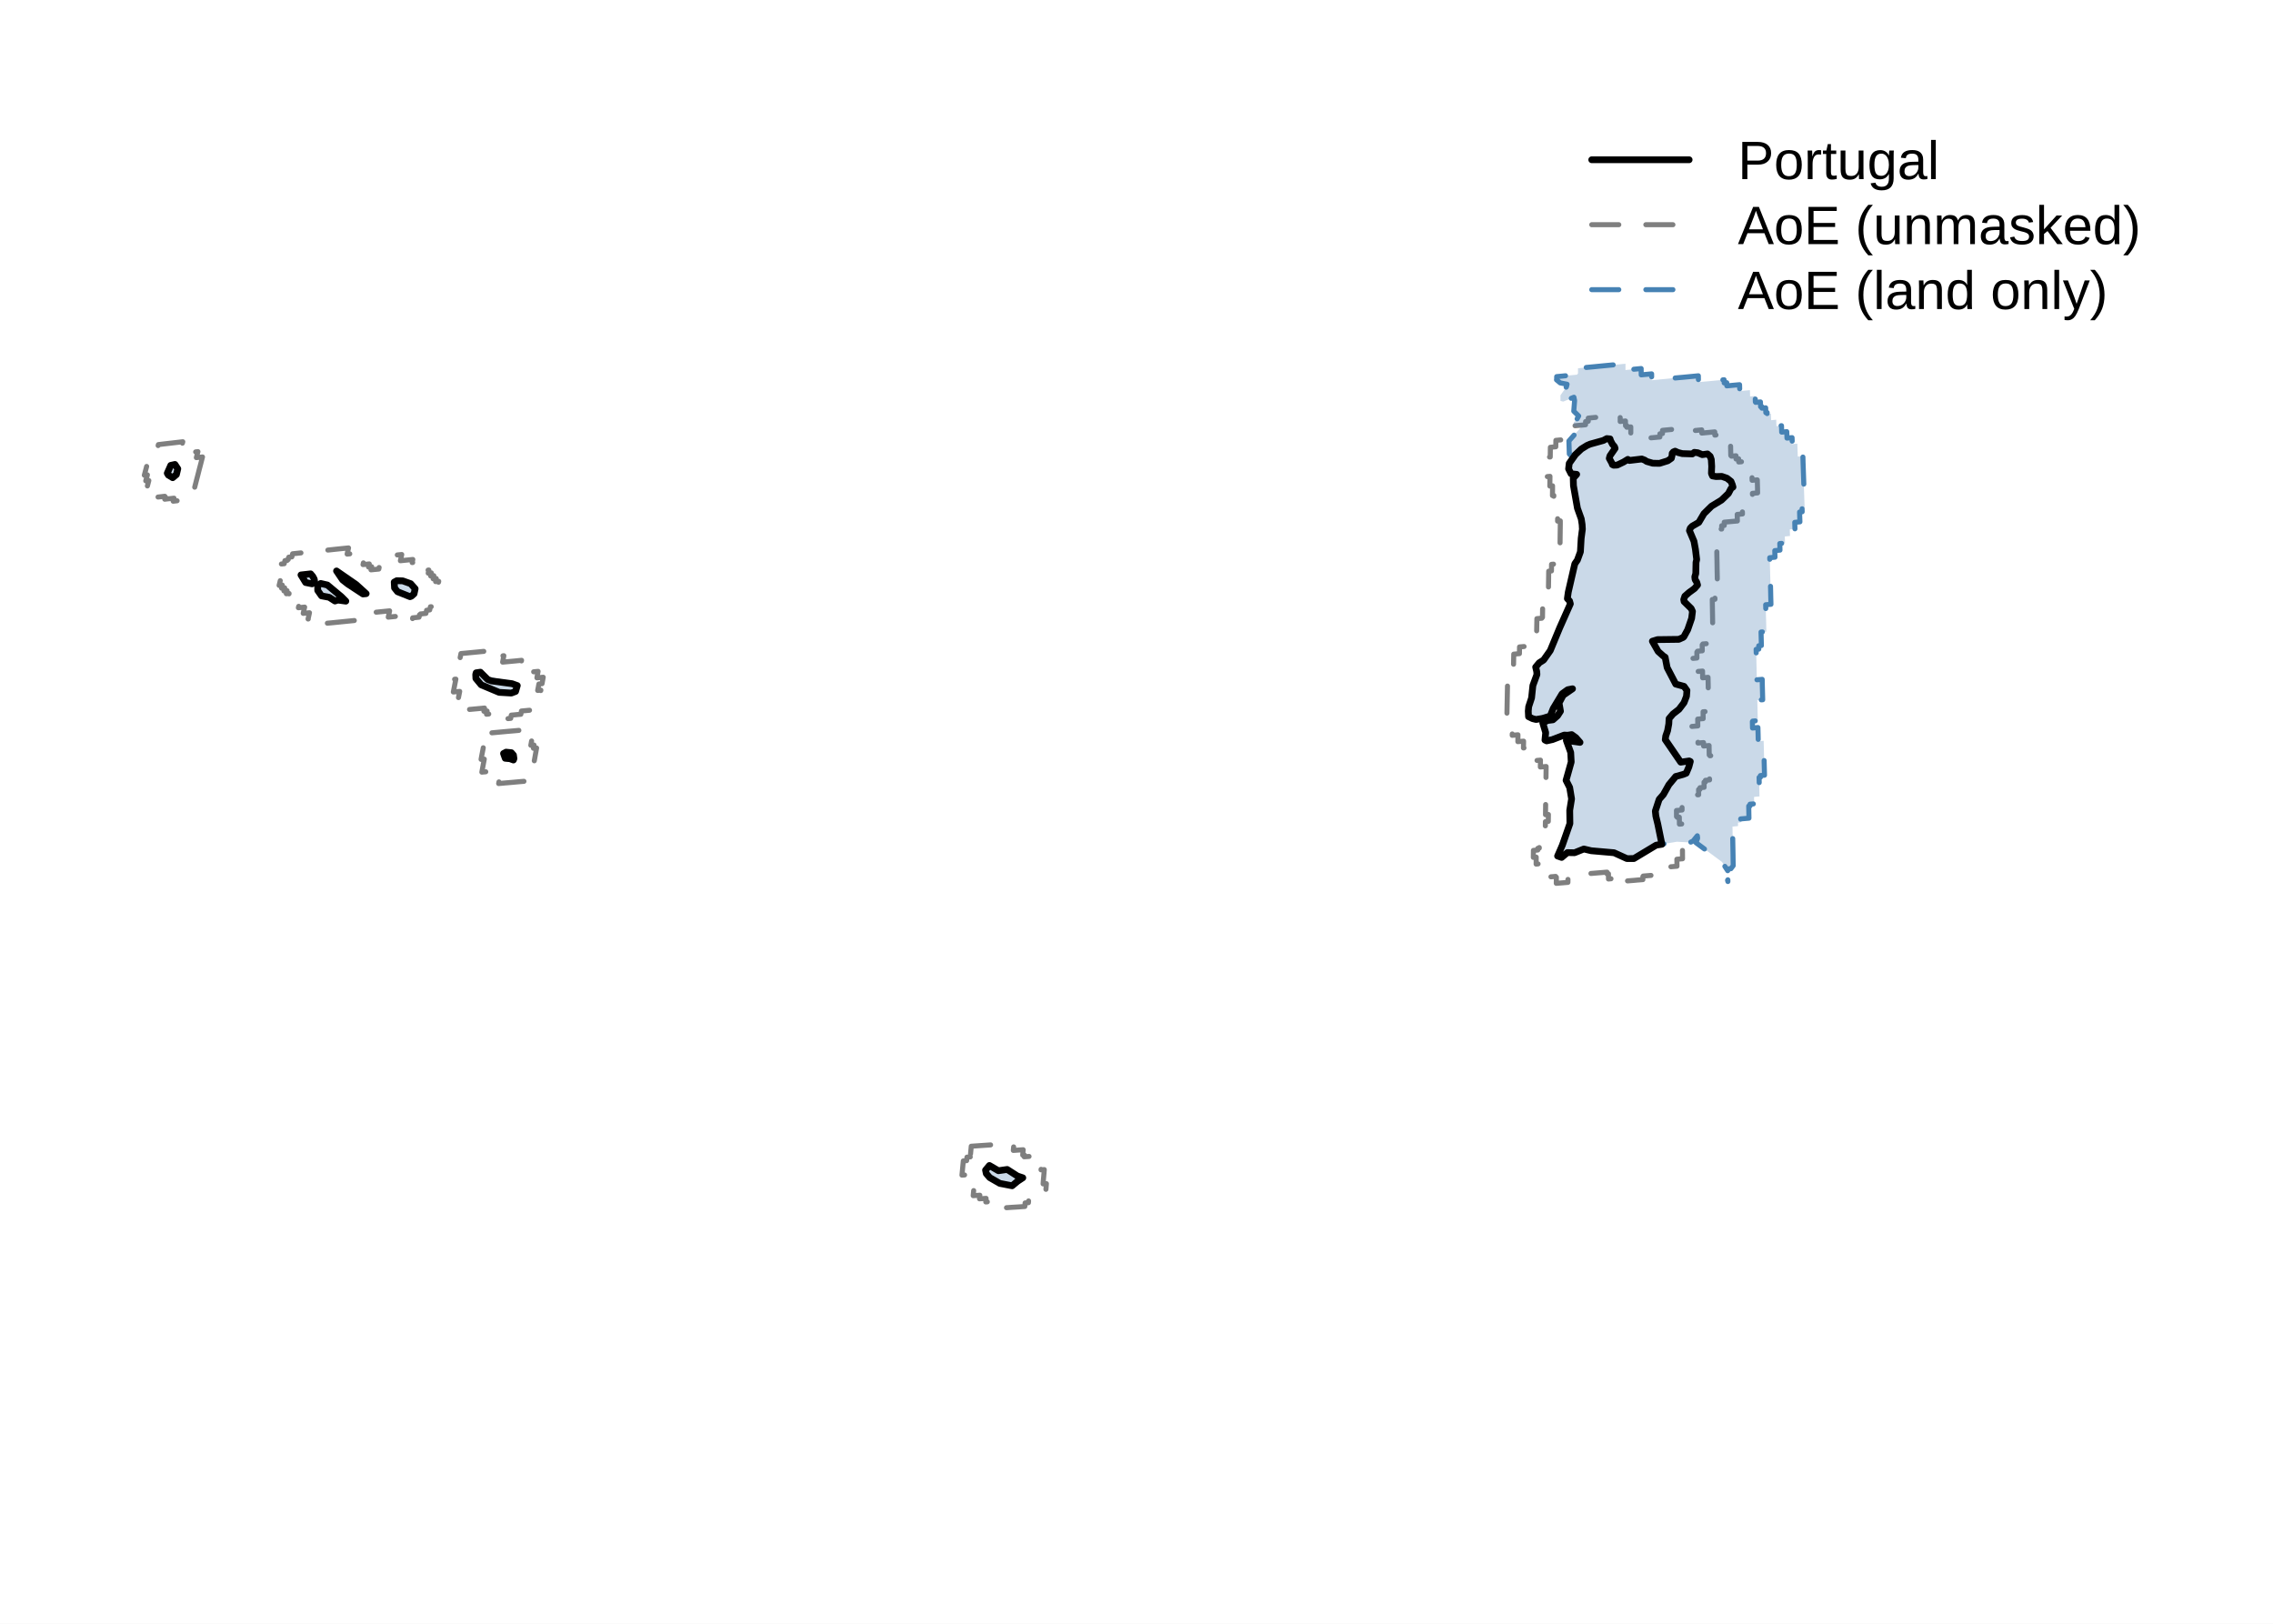
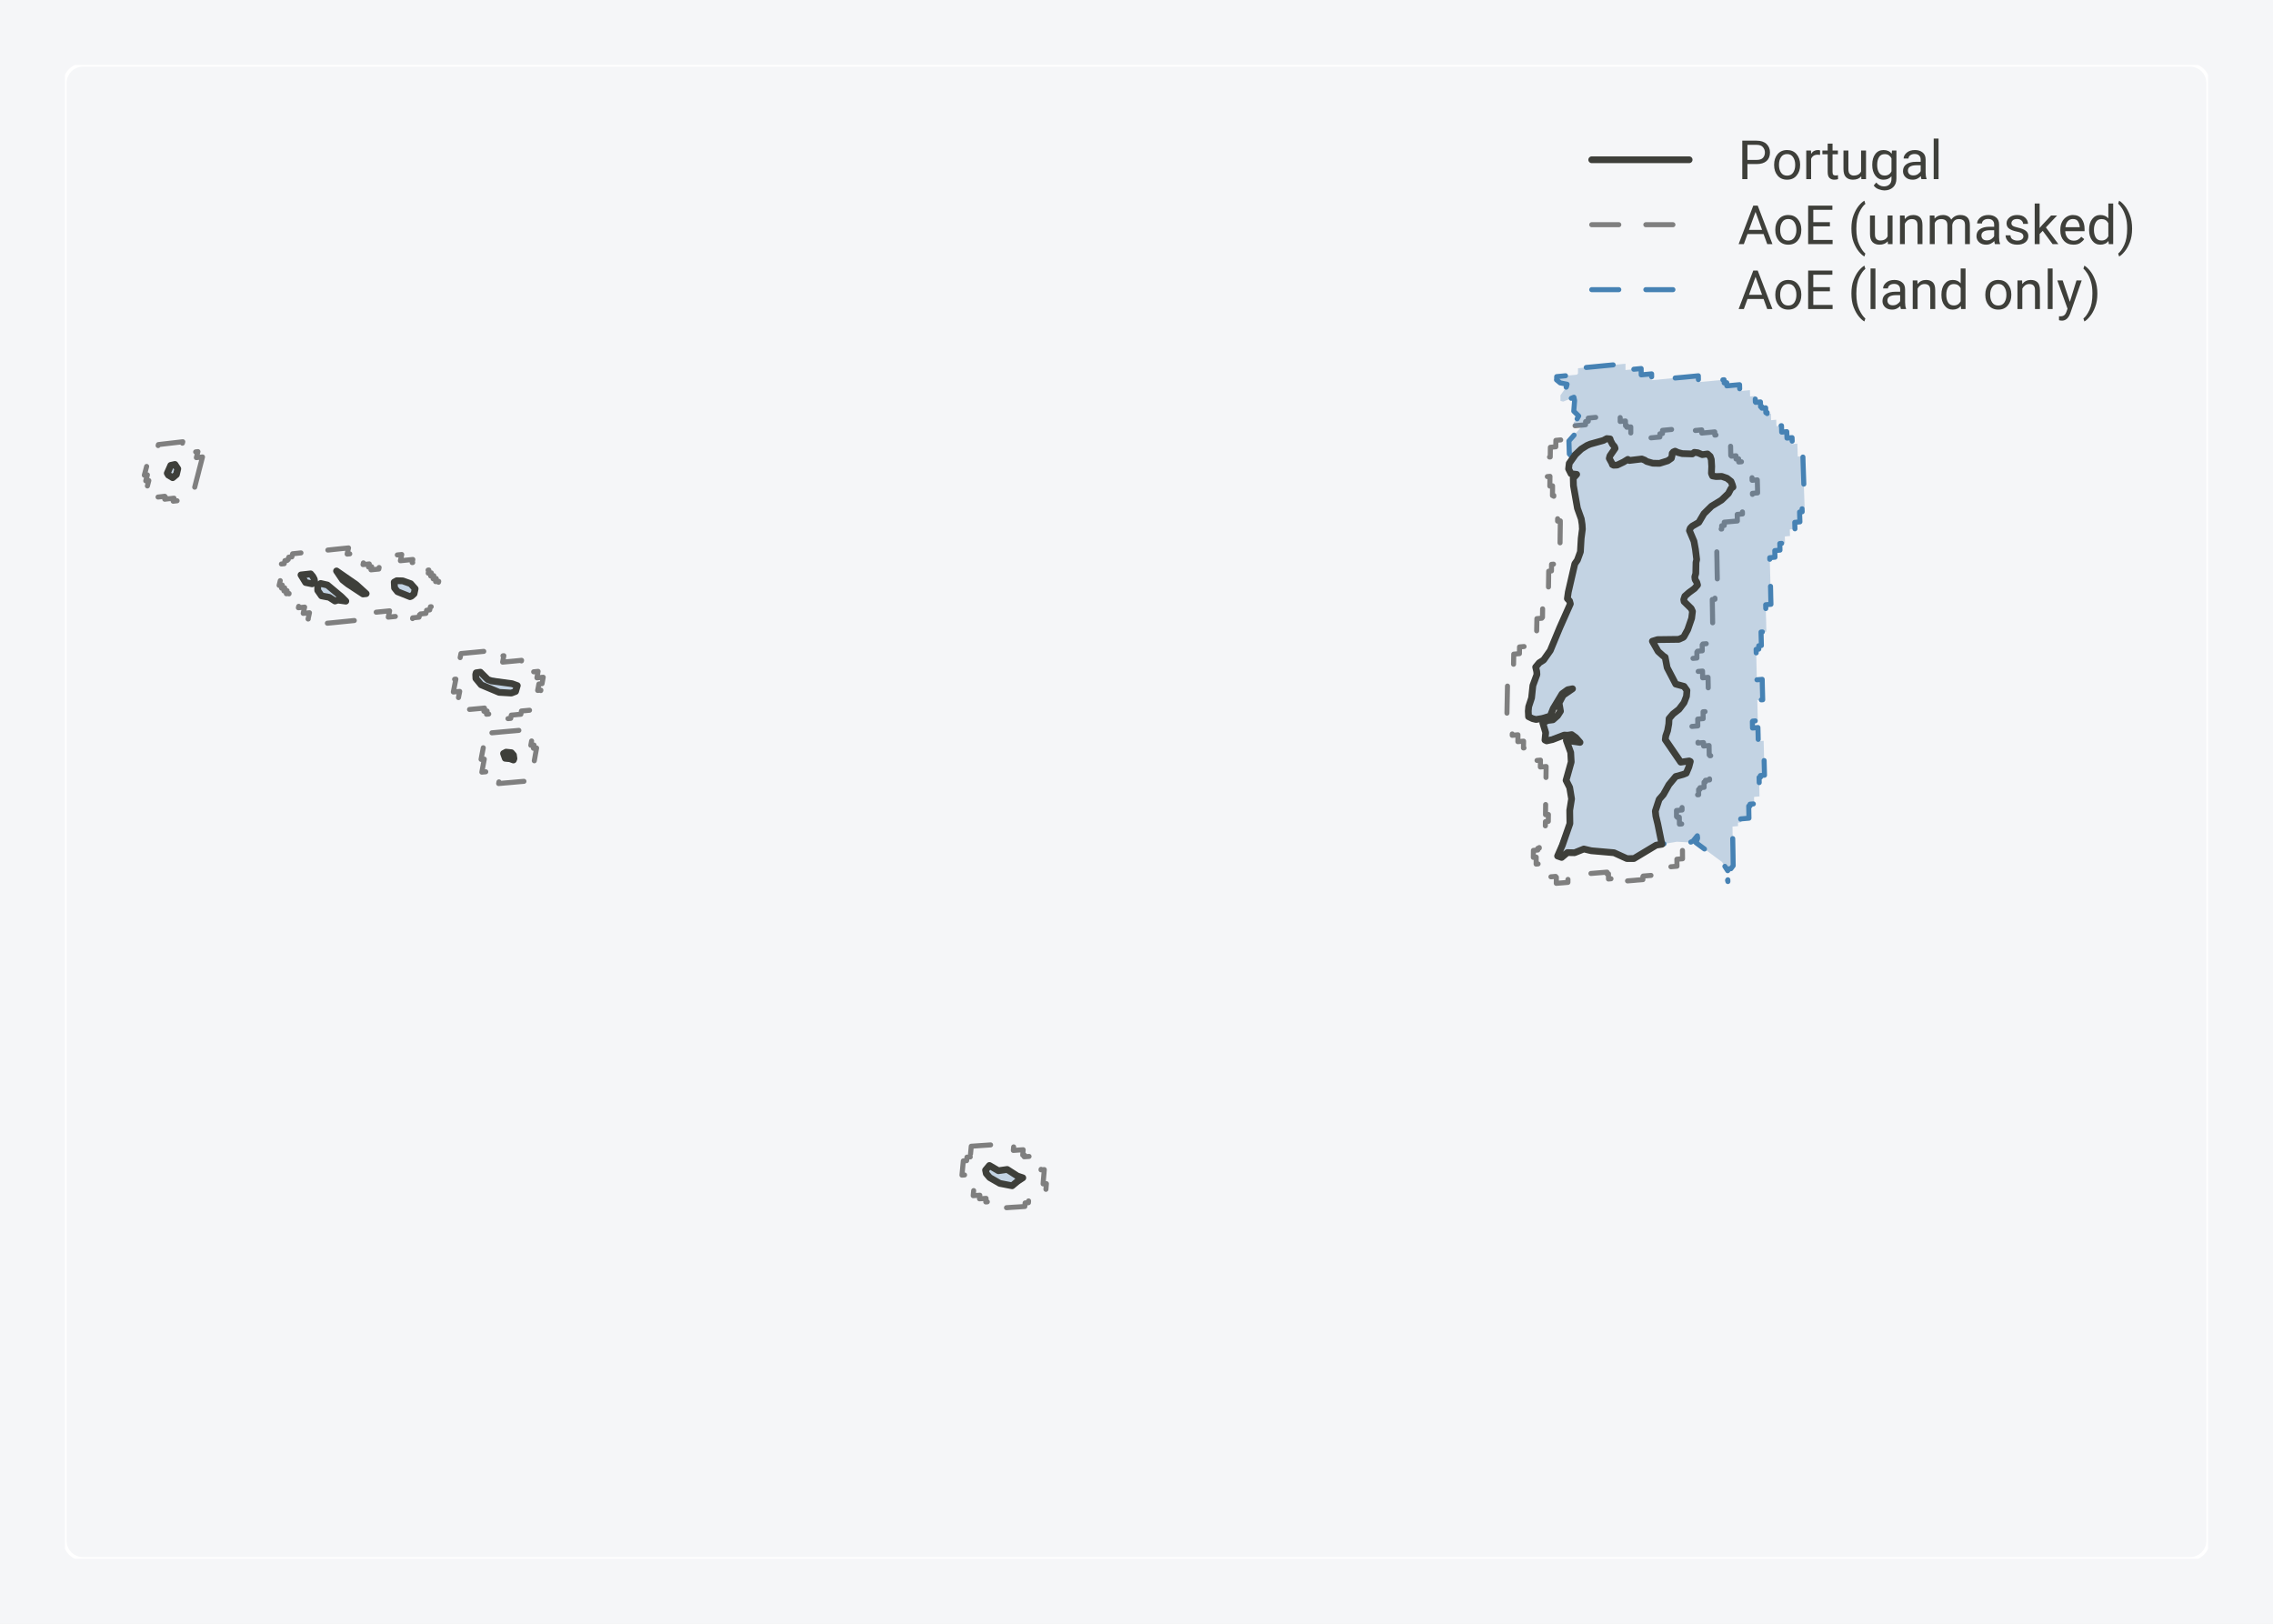
<svg xmlns="http://www.w3.org/2000/svg" width="504.00pt" height="360.00pt" viewBox="0 0 504.00 360.00">
  <g class="svglite">
    <defs>
      <style type="text/css">
-     .svglite line, .svglite polyline, .svglite polygon, .svglite path, .svglite rect, .svglite circle {
+     /* theme-aware-processed */
+     .svglite line, .svglite polyline, .svglite polygon, .svglite path, .svglite circle {
      fill: none;
-       stroke: #000000;
+       stroke: #3E3F3A;
+       stroke-linecap: round;
+       stroke-linejoin: round;
+       stroke-miterlimit: 10.00;
+     }
+     .svglite &gt; g &gt; rect {
+       fill: none;
+       stroke: #3E3F3A;
      stroke-linecap: round;
      stroke-linejoin: round;
      stroke-miterlimit: 10.00;
    }
    .svglite text {
      white-space: pre;
+       fill: #3E3F3A;
    }
    .svglite g.glyphgroup path {
      fill: inherit;
      stroke: none;
    }
  </style>
    </defs>
-     <rect width="100%" height="100%" style="stroke: none; fill: #FFFFFF;" />
+     <rect class="svg-bg" width="100%" height="100%" style="stroke: none; fill: #F5F6F8;" />
    <defs>
      <clipPath id="cpMC4wMHw1MDQuMDB8MC4wMHwzNjAuMDA=">
        <rect x="0.00" y="0.00" width="504.00" height="360.00" />
      </clipPath>
    </defs>
    <g clip-path="url(#cpMC4wMHw1MDQuMDB8MC4wMHwzNjAuMDA=)">
</g>
    <defs>
      <clipPath id="cpMTQuNDB8NDg5LjYwfDE0LjQwfDM0NS42MA==">
        <rect x="14.40" y="14.40" width="475.20" height="331.20" />
      </clipPath>
    </defs>
    <g clip-path="url(#cpMTQuNDB8NDg5LjYwfDE0LjQwfDM0NS42MA==)">
-       <rect x="14.40" y="14.40" width="475.20" height="331.20" style="stroke-width: 0.75; stroke: #FFFFFF; fill: #FFFFFF;" />
+       <rect rx="4" x="14.40" y="14.40" width="475.20" height="331.20" style="stroke-width: 0.75; stroke: #FFFFFF; fill: #F5F6F8;" />
      <path d="M 44.21 103.97 L 44.56 102.64 L 44.90 101.31 L 43.54 101.46 L 43.89 100.13 L 42.54 100.29 L 42.88 98.96 L 41.53 99.12 L 41.19 99.15 L 41.28 98.82 L 40.94 98.86 L 41.03 98.53 L 40.35 98.61 L 40.53 97.94 L 39.17 98.10 L 36.47 98.41 L 35.12 98.57 L 34.77 99.89 L 34.09 99.97 L 33.92 100.63 L 33.74 101.30 L 33.06 101.37 L 32.35 104.03 L 32.00 105.36 L 32.68 105.28 L 32.50 105.95 L 32.32 106.61 L 33.00 106.54 L 32.65 107.87 L 33.33 107.79 L 33.15 108.46 L 33.83 108.39 L 33.66 109.05 L 34.68 108.94 L 34.59 109.27 L 34.93 109.24 L 34.67 110.24 L 36.03 110.09 L 36.54 110.03 L 36.50 110.20 L 36.67 110.18 L 36.53 110.68 L 37.22 110.60 L 37.90 110.53 L 38.58 110.45 L 38.40 111.12 L 39.77 110.97 L 39.94 110.30 L 40.62 110.23 L 40.79 109.55 L 41.48 109.48 L 42.84 109.33 L 43.18 107.99 L 43.52 106.65 L 43.87 105.31 L 44.21 103.97 Z" style="fill-rule: evenodd; stroke-width: 1.12; stroke: #7F7F7F; stroke-dasharray: 6.00,6.00;" />
      <path d="M 76.97 122.84 L 77.28 121.48 L 75.90 121.62 L 74.53 121.76 L 73.15 121.91 L 71.77 122.05 L 70.39 122.20 L 69.01 122.34 L 67.64 122.49 L 66.26 122.63 L 64.88 122.78 L 64.72 123.46 L 64.03 123.53 L 63.91 124.05 L 63.74 124.06 L 63.70 124.24 L 63.18 124.29 L 63.02 124.98 L 62.33 125.05 L 62.17 125.73 L 61.48 125.81 L 61.16 127.18 L 61.85 127.11 L 61.69 127.79 L 62.38 127.72 L 62.22 128.41 L 61.89 129.79 L 62.59 129.71 L 62.43 130.40 L 63.12 130.33 L 62.96 131.02 L 63.65 130.95 L 63.49 131.64 L 64.10 131.58 L 64.08 131.66 L 64.16 131.66 L 64.02 132.26 L 64.54 132.21 L 64.50 132.38 L 64.68 132.36 L 64.56 132.88 L 65.25 132.81 L 65.09 133.50 L 66.39 133.37 L 66.37 133.46 L 66.46 133.45 L 66.16 134.74 L 67.55 134.60 L 67.23 135.99 L 68.62 135.85 L 68.31 137.24 L 69.70 137.10 L 71.09 136.96 L 70.78 138.35 L 72.17 138.21 L 73.57 138.08 L 74.96 137.94 L 76.35 137.80 L 77.74 137.66 L 79.14 137.52 L 80.53 137.38 L 81.92 137.24 L 82.07 136.55 L 82.77 136.48 L 82.92 135.78 L 83.61 135.71 L 86.39 135.43 L 86.09 136.83 L 87.49 136.69 L 88.88 136.55 L 88.58 137.95 L 91.37 137.68 L 91.51 136.98 L 92.21 136.91 L 92.91 136.84 L 93.02 136.31 L 93.19 136.30 L 93.23 136.12 L 94.44 136.00 L 94.59 135.30 L 95.28 135.23 L 95.43 134.53 L 96.12 134.46 L 96.41 133.07 L 96.70 131.67 L 96.99 130.28 L 97.28 128.88 L 96.59 128.95 L 96.73 128.26 L 96.04 128.33 L 96.19 127.63 L 95.49 127.70 L 95.64 127.01 L 94.95 127.08 L 95.09 126.38 L 94.40 126.45 L 94.55 125.76 L 93.86 125.83 L 94.00 125.14 L 92.67 125.28 L 92.68 125.23 L 92.63 125.24 L 92.77 124.59 L 92.08 124.66 L 91.39 124.73 L 91.54 124.04 L 88.78 124.32 L 89.08 122.94 L 87.70 123.08 L 86.32 123.22 L 86.02 124.61 L 84.64 124.75 L 84.41 125.78 L 84.06 125.82 L 83.99 126.17 L 82.95 126.27 L 82.26 126.34 L 82.41 125.65 L 81.72 125.72 L 81.88 125.03 L 80.49 125.18 L 80.80 123.80 L 79.42 123.94 L 78.73 124.01 L 78.88 123.32 L 78.19 123.39 L 78.35 122.71 L 76.98 122.85 L 76.98 122.84 L 76.97 122.84 Z" style="fill-rule: evenodd; stroke-width: 1.12; stroke: #7F7F7F; stroke-dasharray: 6.00,6.00;" />
      <path d="M 119.49 151.65 L 120.19 151.58 L 120.45 150.15 L 119.05 150.28 L 119.31 148.85 L 117.91 148.99 L 118.18 147.56 L 116.78 147.69 L 116.08 147.76 L 116.21 147.05 L 115.51 147.11 L 115.65 146.40 L 114.25 146.54 L 111.45 146.80 L 111.72 145.38 L 110.32 145.51 L 109.62 145.58 L 109.76 144.87 L 109.06 144.94 L 109.20 144.23 L 106.40 144.50 L 103.61 144.77 L 102.21 144.90 L 101.93 146.32 L 101.82 146.85 L 101.65 146.86 L 101.61 147.04 L 101.08 147.09 L 100.94 147.80 L 100.80 148.51 L 100.66 149.22 L 100.52 149.93 L 100.38 150.64 L 101.08 150.57 L 100.80 151.99 L 100.52 153.42 L 101.93 153.29 L 101.65 154.71 L 103.06 154.58 L 102.78 156.01 L 104.19 155.88 L 103.91 157.31 L 105.32 157.18 L 106.73 157.05 L 107.43 156.98 L 107.30 157.70 L 108.00 157.63 L 107.87 158.35 L 109.28 158.22 L 111.39 158.03 L 111.26 158.74 L 111.96 158.68 L 111.83 159.40 L 113.24 159.27 L 113.37 158.55 L 114.08 158.49 L 114.78 158.42 L 115.49 158.36 L 115.62 157.64 L 117.73 157.44 L 118.06 155.65 L 118.41 155.62 L 118.48 155.26 L 118.83 155.23 L 118.96 154.51 L 119.66 154.44 L 119.93 153.01 L 119.22 153.08 L 119.36 152.36 L 119.49 151.65 Z" style="fill-rule: evenodd; stroke-width: 1.12; stroke: #7F7F7F; stroke-dasharray: 6.00,6.00;" />
      <path d="M 106.94 166.91 L 106.80 167.64 L 106.67 168.36 L 107.38 168.30 L 107.11 169.74 L 106.84 171.19 L 108.26 171.06 L 107.99 172.51 L 109.41 172.39 L 110.48 172.29 L 110.41 172.66 L 110.77 172.63 L 110.57 173.72 L 111.99 173.59 L 113.42 173.47 L 114.84 173.34 L 116.26 173.22 L 116.46 172.13 L 116.81 172.10 L 116.88 171.73 L 117.94 171.64 L 118.46 168.74 L 118.98 165.84 L 118.28 165.90 L 118.41 165.18 L 117.70 165.24 L 117.83 164.52 L 118.09 163.08 L 116.68 163.20 L 115.97 163.27 L 116.10 162.55 L 115.40 162.61 L 115.53 161.89 L 114.12 162.02 L 112.70 162.14 L 111.29 162.27 L 109.88 162.40 L 108.46 162.53 L 108.19 163.97 L 106.78 164.10 L 106.50 165.54 L 107.21 165.47 L 107.08 166.19 L 106.94 166.91 Z" style="fill-rule: evenodd; stroke-width: 1.12; stroke: #7F7F7F; stroke-dasharray: 6.00,6.00;" />
      <path d="M 215.14 256.50 L 214.41 256.55 L 214.33 257.33 L 213.60 257.38 L 213.45 258.96 L 213.30 260.54 L 214.03 260.49 L 213.96 261.28 L 213.88 262.07 L 214.62 262.02 L 214.47 263.60 L 215.75 263.52 L 215.73 263.72 L 215.92 263.71 L 215.79 265.09 L 217.26 264.99 L 217.19 265.79 L 217.92 265.74 L 218.65 265.69 L 218.58 266.48 L 219.87 266.40 L 219.85 266.60 L 220.03 266.58 L 219.91 267.97 L 221.37 267.88 L 222.84 267.78 L 224.31 267.68 L 225.77 267.59 L 227.24 267.49 L 227.30 266.70 L 228.04 266.65 L 228.10 265.85 L 228.83 265.80 L 230.29 265.71 L 230.43 264.12 L 231.89 264.02 L 232.02 262.43 L 231.29 262.48 L 231.35 261.69 L 231.42 260.89 L 231.49 260.10 L 231.55 259.31 L 230.83 259.36 L 230.96 257.78 L 229.87 257.85 L 229.90 257.45 L 229.54 257.48 L 229.64 256.29 L 227.10 256.47 L 227.13 256.07 L 226.77 256.10 L 226.87 254.91 L 225.41 255.01 L 224.69 255.06 L 224.76 254.27 L 224.03 254.32 L 223.30 254.37 L 222.58 254.42 L 222.65 253.63 L 221.19 253.73 L 218.28 253.93 L 215.36 254.13 L 215.14 256.50 Z" style="fill-rule: evenodd; stroke-width: 1.12; stroke: #7F7F7F; stroke-dasharray: 6.00,6.00;" />
      <path d="M 382.32 115.77 L 384.07 115.61 L 385.23 115.51 L 385.20 114.05 L 386.36 113.95 L 386.33 112.59 L 386.40 112.58 L 386.40 112.49 L 387.49 112.39 L 387.46 111.12 L 387.60 111.11 L 387.60 110.92 L 388.61 110.83 L 388.57 109.38 L 389.72 109.28 L 389.69 107.83 L 389.65 106.39 L 388.50 106.49 L 388.43 103.61 L 387.29 103.71 L 387.25 102.28 L 386.11 102.38 L 385.53 102.43 L 385.52 101.72 L 384.94 101.77 L 384.93 101.05 L 383.92 101.14 L 383.92 100.97 L 383.77 100.98 L 383.72 98.29 L 382.64 98.39 L 382.64 98.30 L 382.57 98.31 L 382.54 96.97 L 381.39 97.08 L 381.38 96.36 L 380.81 96.41 L 380.23 96.47 L 380.22 95.75 L 379.07 95.86 L 377.34 96.02 L 377.33 95.31 L 376.75 95.36 L 376.17 95.42 L 375.60 95.47 L 375.59 94.76 L 374.43 94.87 L 373.27 94.97 L 372.11 95.08 L 370.95 95.19 L 369.79 95.30 L 368.63 95.41 L 368.63 96.12 L 368.05 96.18 L 368.05 96.89 L 367.47 96.94 L 365.13 97.16 L 362.78 97.38 L 362.78 95.96 L 361.60 96.07 L 361.60 94.65 L 360.72 94.73 L 360.72 94.37 L 360.43 94.40 L 360.42 93.33 L 359.25 93.45 L 359.25 92.03 L 358.08 92.14 L 355.72 92.36 L 353.36 92.58 L 352.17 92.70 L 352.17 93.40 L 351.58 93.46 L 351.57 94.17 L 350.98 94.23 L 349.79 94.34 L 348.60 94.45 L 348.59 95.16 L 348.00 95.22 L 347.99 95.93 L 346.20 96.10 L 346.18 97.52 L 344.99 97.63 L 344.97 99.06 L 343.77 99.17 L 343.74 101.31 L 343.14 101.37 L 343.13 102.09 L 342.52 102.14 L 342.50 103.57 L 342.48 105.01 L 343.09 104.95 L 343.08 105.67 L 343.68 105.61 L 343.65 107.77 L 344.25 107.71 L 344.25 108.43 L 344.24 109.15 L 344.23 109.87 L 344.53 109.84 L 344.52 110.20 L 344.83 110.17 L 344.82 110.53 L 344.80 111.98 L 344.79 113.42 L 344.77 114.87 L 345.38 114.81 L 345.37 115.54 L 345.97 115.48 L 345.97 116.21 L 345.93 119.11 L 345.90 121.84 L 345.75 121.86 L 345.75 122.04 L 344.68 122.14 L 344.66 123.60 L 344.64 125.06 L 344.03 125.12 L 344.02 125.85 L 344.01 126.58 L 343.40 126.64 L 343.38 128.10 L 343.34 130.86 L 343.18 130.87 L 343.18 131.06 L 342.10 131.15 L 342.08 132.62 L 342.06 134.10 L 342.04 135.57 L 342.02 136.87 L 341.87 136.88 L 341.86 137.07 L 340.78 137.16 L 340.73 139.94 L 340.58 139.95 L 340.58 140.14 L 339.48 140.24 L 339.46 141.72 L 339.45 142.46 L 338.82 142.52 L 338.81 143.26 L 338.19 143.32 L 336.93 143.43 L 336.91 144.92 L 335.65 145.03 L 335.62 146.52 L 335.57 149.50 L 335.54 151.00 L 334.28 151.11 L 334.25 152.61 L 334.22 154.10 L 334.19 155.61 L 334.16 157.11 L 334.13 158.61 L 334.10 160.12 L 334.07 161.63 L 335.34 161.52 L 335.31 163.03 L 336.58 162.91 L 336.56 164.43 L 337.83 164.32 L 337.80 165.83 L 338.44 165.77 L 338.43 166.53 L 338.75 166.50 L 338.74 166.88 L 339.06 166.86 L 339.05 167.24 L 339.37 167.21 L 339.36 167.59 L 339.68 167.56 L 339.68 167.94 L 340.31 167.88 L 340.30 168.64 L 341.57 168.53 L 341.55 170.05 L 342.83 169.94 L 342.71 179.10 L 342.69 180.63 L 343.33 180.58 L 343.32 181.35 L 343.31 182.11 L 342.67 182.17 L 342.63 184.86 L 342.31 184.89 L 342.31 185.27 L 341.34 185.35 L 341.32 186.89 L 341.31 188.05 L 340.98 188.08 L 340.98 188.46 L 340.01 188.54 L 339.99 190.09 L 340.63 190.03 L 340.62 190.80 L 340.61 191.58 L 341.26 191.52 L 341.24 193.07 L 342.21 192.99 L 342.20 193.37 L 342.53 193.35 L 342.51 194.51 L 344.94 194.31 L 344.93 194.50 L 345.10 194.49 L 345.08 195.84 L 346.37 195.74 L 347.66 195.63 L 347.67 194.85 L 348.31 194.80 L 348.32 194.03 L 350.25 193.86 L 352.81 193.65 L 355.37 193.44 L 356.33 193.36 L 356.33 193.74 L 356.65 193.72 L 356.65 194.88 L 357.92 194.77 L 359.20 194.67 L 359.20 196.22 L 360.47 196.11 L 360.47 195.34 L 361.11 195.28 L 361.74 195.23 L 362.38 195.18 L 363.01 195.12 L 363.65 195.07 L 364.28 195.02 L 364.28 194.34 L 364.36 194.33 L 364.36 194.23 L 365.55 194.13 L 366.81 194.03 L 366.81 193.25 L 367.44 193.20 L 367.43 192.42 L 368.06 192.37 L 370.58 192.16 L 371.84 192.05 L 371.82 190.50 L 373.07 190.40 L 373.06 188.85 L 373.00 182.67 L 372.38 182.72 L 372.37 181.95 L 372.36 181.18 L 371.90 181.22 L 371.89 181.03 L 371.74 181.04 L 371.73 179.69 L 372.97 179.59 L 372.95 178.05 L 374.19 177.94 L 374.18 176.41 L 375.41 176.30 L 376.65 176.20 L 376.63 175.05 L 376.94 175.02 L 376.94 174.64 L 377.86 174.56 L 377.84 173.41 L 378.15 173.38 L 378.15 173.00 L 379.07 172.92 L 379.04 171.39 L 379.03 170.24 L 379.33 170.22 L 379.33 169.84 L 379.63 169.81 L 379.62 169.05 L 379.61 168.28 L 379.60 167.52 L 379.14 167.56 L 379.14 167.37 L 378.99 167.38 L 378.98 166.81 L 378.96 165.29 L 377.74 165.40 L 377.73 164.64 L 377.11 164.69 L 376.50 164.74 L 376.49 163.98 L 375.27 164.09 L 375.25 162.57 L 374.64 162.62 L 374.63 161.87 L 374.62 161.11 L 375.23 161.05 L 376.46 160.95 L 376.44 159.43 L 377.65 159.33 L 377.63 157.81 L 378.85 157.71 L 378.82 156.20 L 378.80 154.69 L 378.78 153.18 L 378.76 151.68 L 378.73 150.17 L 377.53 150.28 L 377.51 148.78 L 376.34 148.88 L 376.34 148.84 L 376.30 148.84 L 376.28 147.39 L 375.07 147.49 L 374.47 147.55 L 374.46 146.80 L 374.45 146.05 L 375.06 146.00 L 376.26 145.89 L 376.25 144.58 L 376.40 144.57 L 376.39 144.38 L 377.45 144.29 L 377.43 142.98 L 377.58 142.97 L 377.57 142.78 L 378.62 142.69 L 378.60 141.20 L 378.59 140.45 L 379.19 140.40 L 379.18 139.65 L 379.77 139.60 L 379.73 136.63 L 379.68 133.66 L 379.67 132.92 L 380.26 132.87 L 380.25 132.13 L 380.84 132.08 L 380.82 130.60 L 380.81 129.87 L 380.81 129.87 L 380.81 129.86 L 381.40 129.81 L 381.38 129.07 L 380.79 129.12 L 380.77 127.65 L 380.74 126.18 L 380.72 124.71 L 380.69 123.24 L 380.67 121.78 L 380.64 120.31 L 380.62 118.85 L 380.61 118.12 L 381.19 118.07 L 381.18 117.34 L 381.76 117.29 L 381.75 116.56 L 382.33 116.50 L 382.32 115.77 Z" style="fill-rule: evenodd; stroke-width: 1.12; stroke: #7F7F7F; stroke-dasharray: 6.00,6.00;" />
      <path d="M 383.13 195.44 L 383.12 195.06 L 383.06 195.17 L 383.13 195.44 Z" style="fill-rule: evenodd; fill: #4D80B3; fill-opacity: 0.30; stroke-width: 1.12; stroke: #4682B4; stroke-dasharray: 6.00,6.00;" />
      <path d="M 384.31 191.92 L 384.29 191.00 L 384.27 189.45 L 384.24 187.90 L 384.21 186.35 L 384.18 184.80 L 384.15 183.26 L 385.38 183.15 L 385.37 182.38 L 385.98 182.33 L 385.97 181.56 L 387.80 181.40 L 387.75 178.71 L 388.05 178.68 L 388.04 178.29 L 388.96 178.22 L 388.93 176.68 L 390.14 176.57 L 390.11 175.04 L 390.05 172.36 L 390.35 172.33 L 390.34 171.95 L 391.25 171.87 L 391.21 170.34 L 391.17 168.81 L 391.14 167.28 L 391.10 165.76 L 391.06 164.24 L 389.86 164.34 L 389.83 162.82 L 389.79 161.30 L 388.59 161.41 L 388.56 159.98 L 388.63 159.98 L 388.63 159.88 L 389.76 159.78 L 389.69 156.76 L 389.65 155.24 L 390.85 155.14 L 390.81 153.63 L 390.77 152.12 L 390.74 150.62 L 389.55 150.72 L 389.48 147.72 L 389.41 144.72 L 389.39 143.97 L 389.98 143.92 L 389.97 143.17 L 390.56 143.12 L 390.52 141.63 L 390.48 140.13 L 391.66 140.03 L 391.63 138.54 L 391.51 134.08 L 392.68 133.98 L 392.64 132.50 L 392.61 131.02 L 392.57 129.54 L 392.53 128.06 L 392.49 126.59 L 392.45 125.12 L 392.41 123.65 L 393.57 123.54 L 393.53 122.08 L 394.68 121.97 L 394.64 120.51 L 395.80 120.40 L 395.75 118.94 L 396.90 118.83 L 396.86 117.37 L 398.00 117.27 L 397.96 115.81 L 399.10 115.70 L 399.05 114.25 L 399.03 113.52 L 399.60 113.47 L 399.58 112.74 L 400.15 112.69 L 400.10 111.24 L 400.00 108.34 L 399.80 102.56 L 399.76 101.12 L 398.63 101.23 L 398.58 99.79 L 398.53 98.36 L 397.41 98.46 L 397.36 97.03 L 396.23 97.13 L 396.19 95.70 L 395.06 95.81 L 395.02 94.38 L 393.89 94.48 L 393.85 93.06 L 392.72 93.16 L 392.68 91.74 L 391.83 91.82 L 391.83 91.46 L 391.54 91.49 L 391.51 90.42 L 390.67 90.50 L 390.66 90.15 L 390.38 90.17 L 390.35 89.11 L 389.29 89.21 L 389.29 89.12 L 389.22 89.12 L 389.18 87.80 L 388.05 87.90 L 388.02 86.49 L 385.76 86.70 L 385.72 85.29 L 384.59 85.39 L 383.46 85.50 L 382.89 85.55 L 382.88 84.85 L 382.31 84.90 L 382.29 84.19 L 381.16 84.30 L 378.88 84.52 L 376.67 84.72 L 376.67 84.64 L 376.60 84.64 L 376.58 83.32 L 375.43 83.43 L 374.29 83.54 L 373.14 83.65 L 371.99 83.75 L 370.84 83.86 L 369.69 83.97 L 368.54 84.08 L 367.38 84.19 L 366.23 84.30 L 366.22 82.89 L 365.06 83.00 L 363.91 83.11 L 363.90 81.71 L 362.74 81.82 L 361.58 81.93 L 360.42 82.04 L 360.42 80.64 L 358.09 80.86 L 355.76 81.08 L 353.42 81.31 L 351.08 81.53 L 349.90 81.65 L 349.89 82.87 L 349.74 82.89 L 349.74 83.06 L 348.71 83.16 L 347.53 83.27 L 346.35 83.39 L 345.17 83.50 L 345.16 84.20 L 345.13 84.21 L 345.95 84.89 L 347.47 85.19 L 347.33 85.76 L 346.00 87.64 L 346.01 88.89 L 346.62 89.04 L 348.99 88.07 L 349.14 88.81 L 348.96 91.16 L 350.05 92.23 L 349.51 93.20 L 348.96 93.62 L 348.88 94.52 L 350.56 94.73 L 347.88 97.77 L 347.97 100.65 L 348.32 101.01 L 349.34 100.77 L 347.95 102.73 L 347.81 103.95 L 348.36 105.04 L 349.60 105.17 L 348.84 106.01 L 348.89 107.68 L 349.77 112.68 L 350.62 115.05 L 350.81 116.29 L 350.43 122.34 L 349.76 124.18 L 349.19 125.00 L 347.74 131.28 L 347.54 132.72 L 348.02 133.23 L 348.20 133.88 L 343.75 144.23 L 342.27 146.33 L 341.30 146.95 L 340.51 147.90 L 340.79 149.54 L 339.89 151.99 L 339.60 154.74 L 338.96 156.68 L 338.87 157.66 L 338.93 158.89 L 340.59 159.52 L 343.74 158.75 L 344.40 157.09 L 346.37 153.82 L 347.61 152.92 L 348.68 152.71 L 346.60 154.15 L 345.69 155.86 L 346.01 157.68 L 345.36 158.69 L 344.33 159.59 L 343.13 159.74 L 342.09 160.29 L 342.73 162.43 L 342.57 164.08 L 342.94 164.26 L 346.84 162.97 L 348.49 162.87 L 350.34 164.59 L 347.31 164.16 L 348.28 166.83 L 348.39 168.94 L 347.25 173.01 L 348.05 174.59 L 348.47 177.12 L 348.06 179.66 L 348.10 182.59 L 345.37 189.79 L 346.27 190.10 L 347.54 189.03 L 349.13 189.06 L 351.19 188.23 L 352.84 188.62 L 357.89 189.06 L 360.75 190.36 L 362.29 190.35 L 367.23 187.38 L 371.85 186.62 L 374.75 186.78 L 375.41 186.47 L 376.35 185.30 L 376.42 185.84 L 376.06 186.84 L 381.82 191.10 L 383.09 193.04 L 383.09 192.85 L 383.24 192.84 L 383.24 192.64 L 383.80 192.60 L 384.31 191.92 Z" style="fill-rule: evenodd; fill: #4D80B3; fill-opacity: 0.30; stroke-width: 1.12; stroke: #4682B4; stroke-dasharray: 6.00,6.00;" />
      <path d="M 221.38 259.56 L 219.39 258.40 L 218.53 259.43 L 218.69 260.19 L 219.45 261.08 L 221.69 262.37 L 224.42 262.90 L 226.79 261.13 L 225.59 260.73 L 223.33 259.28 L 221.38 259.56 Z" style="fill-rule: evenodd; fill: #4D80B3; fill-opacity: 0.30; stroke-width: 1.12; stroke: #4682B4; stroke-dasharray: 6.00,6.00;" />
      <path d="M 113.84 168.50 L 113.85 167.41 L 113.39 166.88 L 112.22 166.76 L 111.65 167.06 L 112.03 168.12 L 113.84 168.50 Z" style="fill-rule: evenodd; fill: #4D80B3; fill-opacity: 0.30; stroke-width: 1.12; stroke: #4682B4; stroke-dasharray: 6.00,6.00;" />
      <path d="M 113.54 151.58 L 108.16 150.67 L 106.51 149.03 L 105.58 149.17 L 105.52 150.42 L 106.69 151.83 L 110.67 153.50 L 113.38 153.66 L 114.32 153.30 L 114.70 152.00 L 113.54 151.58 Z" style="fill-rule: evenodd; fill: #4D80B3; fill-opacity: 0.30; stroke-width: 1.12; stroke: #4682B4; stroke-dasharray: 6.00,6.00;" />
      <path d="M 87.48 130.35 L 88.15 131.19 L 90.91 132.29 L 91.81 131.65 L 92.05 130.53 L 91.06 129.41 L 89.29 128.78 L 87.98 128.75 L 87.41 129.06 L 87.48 130.35 Z" style="fill-rule: evenodd; fill: #4D80B3; fill-opacity: 0.30; stroke-width: 1.12; stroke: #4682B4; stroke-dasharray: 6.00,6.00;" />
      <path d="M 75.96 128.56 L 77.12 129.48 L 80.49 131.69 L 81.19 131.62 L 78.97 129.60 L 74.62 126.59 L 75.96 128.56 Z" style="fill-rule: evenodd; fill: #4D80B3; fill-opacity: 0.30; stroke-width: 1.12; stroke: #4682B4; stroke-dasharray: 6.00,6.00;" />
      <path d="M 74.27 133.25 L 74.92 133.04 L 76.68 133.28 L 72.59 129.70 L 71.11 129.36 L 70.44 129.85 L 70.45 130.91 L 71.29 132.11 L 72.99 132.43 L 74.27 133.25 Z" style="fill-rule: evenodd; fill: #4D80B3; fill-opacity: 0.30; stroke-width: 1.12; stroke: #4682B4; stroke-dasharray: 6.00,6.00;" />
      <path d="M 67.77 129.15 L 69.19 129.44 L 69.78 129.09 L 69.68 128.40 L 68.88 127.23 L 66.74 127.47 L 67.77 129.15 Z" style="fill-rule: evenodd; fill: #4D80B3; fill-opacity: 0.30; stroke-width: 1.12; stroke: #4682B4; stroke-dasharray: 6.00,6.00;" />
      <path d="M 38.29 105.91 L 39.11 105.22 L 39.42 103.93 L 38.79 102.97 L 37.86 103.18 L 37.09 104.92 L 38.29 105.91 Z" style="fill-rule: evenodd; fill: #4D80B3; fill-opacity: 0.30; stroke-width: 1.12; stroke: #4682B4; stroke-dasharray: 6.00,6.00;" />
      <path d="M 218.53 259.43 L 218.69 260.19 L 219.45 261.08 L 221.69 262.37 L 224.42 262.90 L 225.62 261.90 L 226.79 261.13 L 225.59 260.73 L 223.33 259.28 L 221.38 259.56 L 219.39 258.40 L 218.53 259.43 Z" style="fill-rule: evenodd; stroke-width: 1.50;" />
      <path d="M 347.95 102.73 L 347.81 103.95 L 348.36 105.04 L 349.60 105.17 L 348.84 106.01 L 348.89 107.68 L 349.77 112.68 L 350.62 115.05 L 350.81 116.29 L 350.87 117.32 L 350.60 119.37 L 350.43 122.34 L 349.76 124.18 L 349.19 125.00 L 347.74 131.28 L 347.54 132.72 L 348.02 133.23 L 348.20 133.88 L 345.83 139.21 L 343.75 144.23 L 342.27 146.33 L 341.30 146.95 L 340.51 147.90 L 340.74 148.88 L 340.79 149.54 L 339.89 151.99 L 339.60 154.74 L 338.96 156.68 L 338.87 157.66 L 338.93 158.89 L 339.83 159.33 L 340.59 159.52 L 342.08 159.27 L 343.74 158.75 L 344.40 157.09 L 346.37 153.82 L 347.61 152.92 L 348.68 152.71 L 346.60 154.15 L 345.69 155.86 L 346.01 157.68 L 345.36 158.69 L 344.33 159.59 L 343.13 159.74 L 342.09 160.29 L 342.73 162.43 L 342.57 164.08 L 342.94 164.26 L 344.24 163.97 L 346.84 162.97 L 347.59 163.01 L 348.49 162.87 L 349.41 163.53 L 350.34 164.59 L 347.31 164.16 L 348.28 166.83 L 348.39 168.94 L 347.25 173.01 L 348.05 174.59 L 348.47 177.12 L 348.06 179.66 L 348.10 182.59 L 346.43 187.38 L 345.37 189.79 L 346.27 190.10 L 347.54 189.03 L 349.13 189.06 L 351.19 188.23 L 352.84 188.62 L 357.89 189.06 L 360.75 190.36 L 362.29 190.35 L 367.23 187.38 L 368.50 187.18 L 367.58 182.67 L 367.16 180.94 L 367.04 179.82 L 367.89 177.23 L 368.82 176.17 L 370.05 173.98 L 371.57 172.15 L 373.18 171.71 L 373.89 171.43 L 374.48 170.03 L 374.80 168.83 L 374.55 168.71 L 372.67 168.98 L 369.25 163.99 L 369.35 163.19 L 369.76 162.00 L 370.03 160.50 L 370.09 159.32 L 370.96 158.30 L 372.29 157.26 L 373.40 155.80 L 373.95 154.37 L 374.05 153.08 L 373.40 152.17 L 371.57 151.67 L 369.66 148.01 L 369.22 145.71 L 368.84 145.47 L 367.67 144.43 L 366.55 142.46 L 366.39 142.16 L 367.53 141.81 L 372.25 141.75 L 373.23 141.31 L 373.38 141.15 L 374.22 139.61 L 375.09 137.09 L 375.28 135.55 L 374.99 134.91 L 373.42 133.37 L 373.34 132.92 L 373.59 132.18 L 374.50 131.38 L 375.73 130.48 L 376.40 129.70 L 376.23 129.10 L 375.86 128.48 L 375.79 127.89 L 376.01 127.16 L 376.06 124.70 L 376.21 124.06 L 375.94 121.82 L 375.61 120.00 L 374.61 117.64 L 374.78 117.11 L 375.22 116.66 L 376.68 115.82 L 377.83 113.87 L 379.51 112.22 L 381.71 110.88 L 383.24 109.41 L 383.83 108.29 L 384.26 107.99 L 384.12 107.48 L 383.82 106.73 L 382.92 106.02 L 381.77 105.62 L 380.50 105.66 L 379.72 105.52 L 379.48 104.96 L 379.54 103.40 L 379.45 101.87 L 379.20 101.17 L 378.61 100.64 L 377.45 100.80 L 376.45 100.38 L 375.69 100.29 L 375.25 100.64 L 373.02 100.57 L 372.08 100.33 L 371.43 100.03 L 371.02 100.21 L 370.78 100.51 L 370.75 100.98 L 370.60 101.60 L 369.80 102.16 L 367.97 102.73 L 366.49 102.70 L 365.13 102.31 L 364.70 102.02 L 364.04 101.76 L 361.28 102.09 L 360.95 101.85 L 360.00 102.43 L 358.59 103.11 L 357.81 103.15 L 357.52 103.01 L 357.42 102.70 L 356.83 101.63 L 356.98 101.06 L 358.12 99.41 L 357.99 99.02 L 357.53 98.48 L 357.12 97.71 L 357.00 97.31 L 356.28 97.24 L 355.52 97.65 L 352.60 98.46 L 351.90 98.76 L 350.63 99.55 L 349.34 100.77 L 347.95 102.73 Z" style="fill-rule: evenodd; stroke-width: 1.50;" />
      <path d="M 113.85 167.41 L 113.39 166.88 L 112.22 166.76 L 111.65 167.06 L 112.03 168.12 L 113.06 168.21 L 113.84 168.50 L 113.96 168.18 L 113.85 167.41 Z" style="fill-rule: evenodd; stroke-width: 1.50;" />
      <path d="M 39.42 103.93 L 38.79 102.97 L 37.86 103.18 L 37.09 104.92 L 37.34 105.34 L 38.29 105.91 L 39.11 105.22 L 39.42 103.93 Z" style="fill-rule: evenodd; stroke-width: 1.50;" />
      <path d="M 91.81 131.65 L 92.05 130.53 L 91.06 129.41 L 89.29 128.78 L 87.98 128.75 L 87.41 129.06 L 87.48 130.35 L 88.15 131.19 L 90.91 132.29 L 91.22 132.18 L 91.81 131.65 Z" style="fill-rule: evenodd; stroke-width: 1.50;" />
      <path d="M 78.97 129.60 L 74.62 126.59 L 75.96 128.56 L 77.12 129.48 L 80.49 131.69 L 81.19 131.62 L 78.97 129.60 Z" style="fill-rule: evenodd; stroke-width: 1.50;" />
      <path d="M 69.78 129.09 L 69.68 128.40 L 69.36 127.80 L 68.88 127.23 L 66.74 127.47 L 67.77 129.15 L 69.19 129.44 L 69.78 129.09 Z" style="fill-rule: evenodd; stroke-width: 1.50;" />
      <path d="M 72.59 129.70 L 71.11 129.36 L 70.44 129.85 L 70.45 130.91 L 71.29 132.11 L 72.99 132.43 L 74.27 133.25 L 74.92 133.04 L 76.68 133.28 L 75.70 132.30 L 72.59 129.70 Z" style="fill-rule: evenodd; stroke-width: 1.50;" />
      <path d="M 106.51 149.03 L 105.58 149.17 L 105.48 149.55 L 105.52 150.42 L 106.69 151.83 L 110.67 153.50 L 113.38 153.66 L 114.32 153.30 L 114.70 152.00 L 113.54 151.58 L 109.02 150.97 L 108.16 150.67 L 106.51 149.03 Z" style="fill-rule: evenodd; stroke-width: 1.50;" />
      <line x1="352.94" y1="35.42" x2="374.54" y2="35.42" style="stroke-width: 1.50;" />
      <line x1="352.94" y1="49.82" x2="374.54" y2="49.82" style="stroke-width: 1.12; stroke: #7F7F7F; stroke-dasharray: 6.00,6.00;" />
      <line x1="352.94" y1="64.22" x2="374.54" y2="64.22" style="stroke-width: 1.12; stroke: #4682B4; stroke-dasharray: 6.00,6.00;" />
-       <text x="385.34" y="39.72" style="font-size: 12.00px; font-family: &quot;Arial&quot;;" textLength="44.69px" lengthAdjust="spacingAndGlyphs">Portugal</text>
-       <text x="385.34" y="54.12" style="font-size: 12.00px; font-family: &quot;Arial&quot;;" textLength="89.36px" lengthAdjust="spacingAndGlyphs">AoE (unmasked)</text>
-       <text x="385.34" y="68.52" style="font-size: 12.00px; font-family: &quot;Arial&quot;;" textLength="82.03px" lengthAdjust="spacingAndGlyphs">AoE (land only)</text>
+       <text x="385.34" y="39.72" style="font-size: 12.00px; font-family: &quot;Roboto&quot;, -apple-system, BlinkMacSystemFont, &quot;Segoe UI&quot;, system-ui, sans-serif;" textLength="44.69px" lengthAdjust="spacingAndGlyphs">Portugal</text>
+       <text x="385.34" y="54.12" style="font-size: 12.00px; font-family: &quot;Roboto&quot;, -apple-system, BlinkMacSystemFont, &quot;Segoe UI&quot;, system-ui, sans-serif;" textLength="89.36px" lengthAdjust="spacingAndGlyphs">AoE (unmasked)</text>
+       <text x="385.34" y="68.52" style="font-size: 12.00px; font-family: &quot;Roboto&quot;, -apple-system, BlinkMacSystemFont, &quot;Segoe UI&quot;, system-ui, sans-serif;" textLength="82.03px" lengthAdjust="spacingAndGlyphs">AoE (land only)</text>
    </g>
  </g>
</svg>
